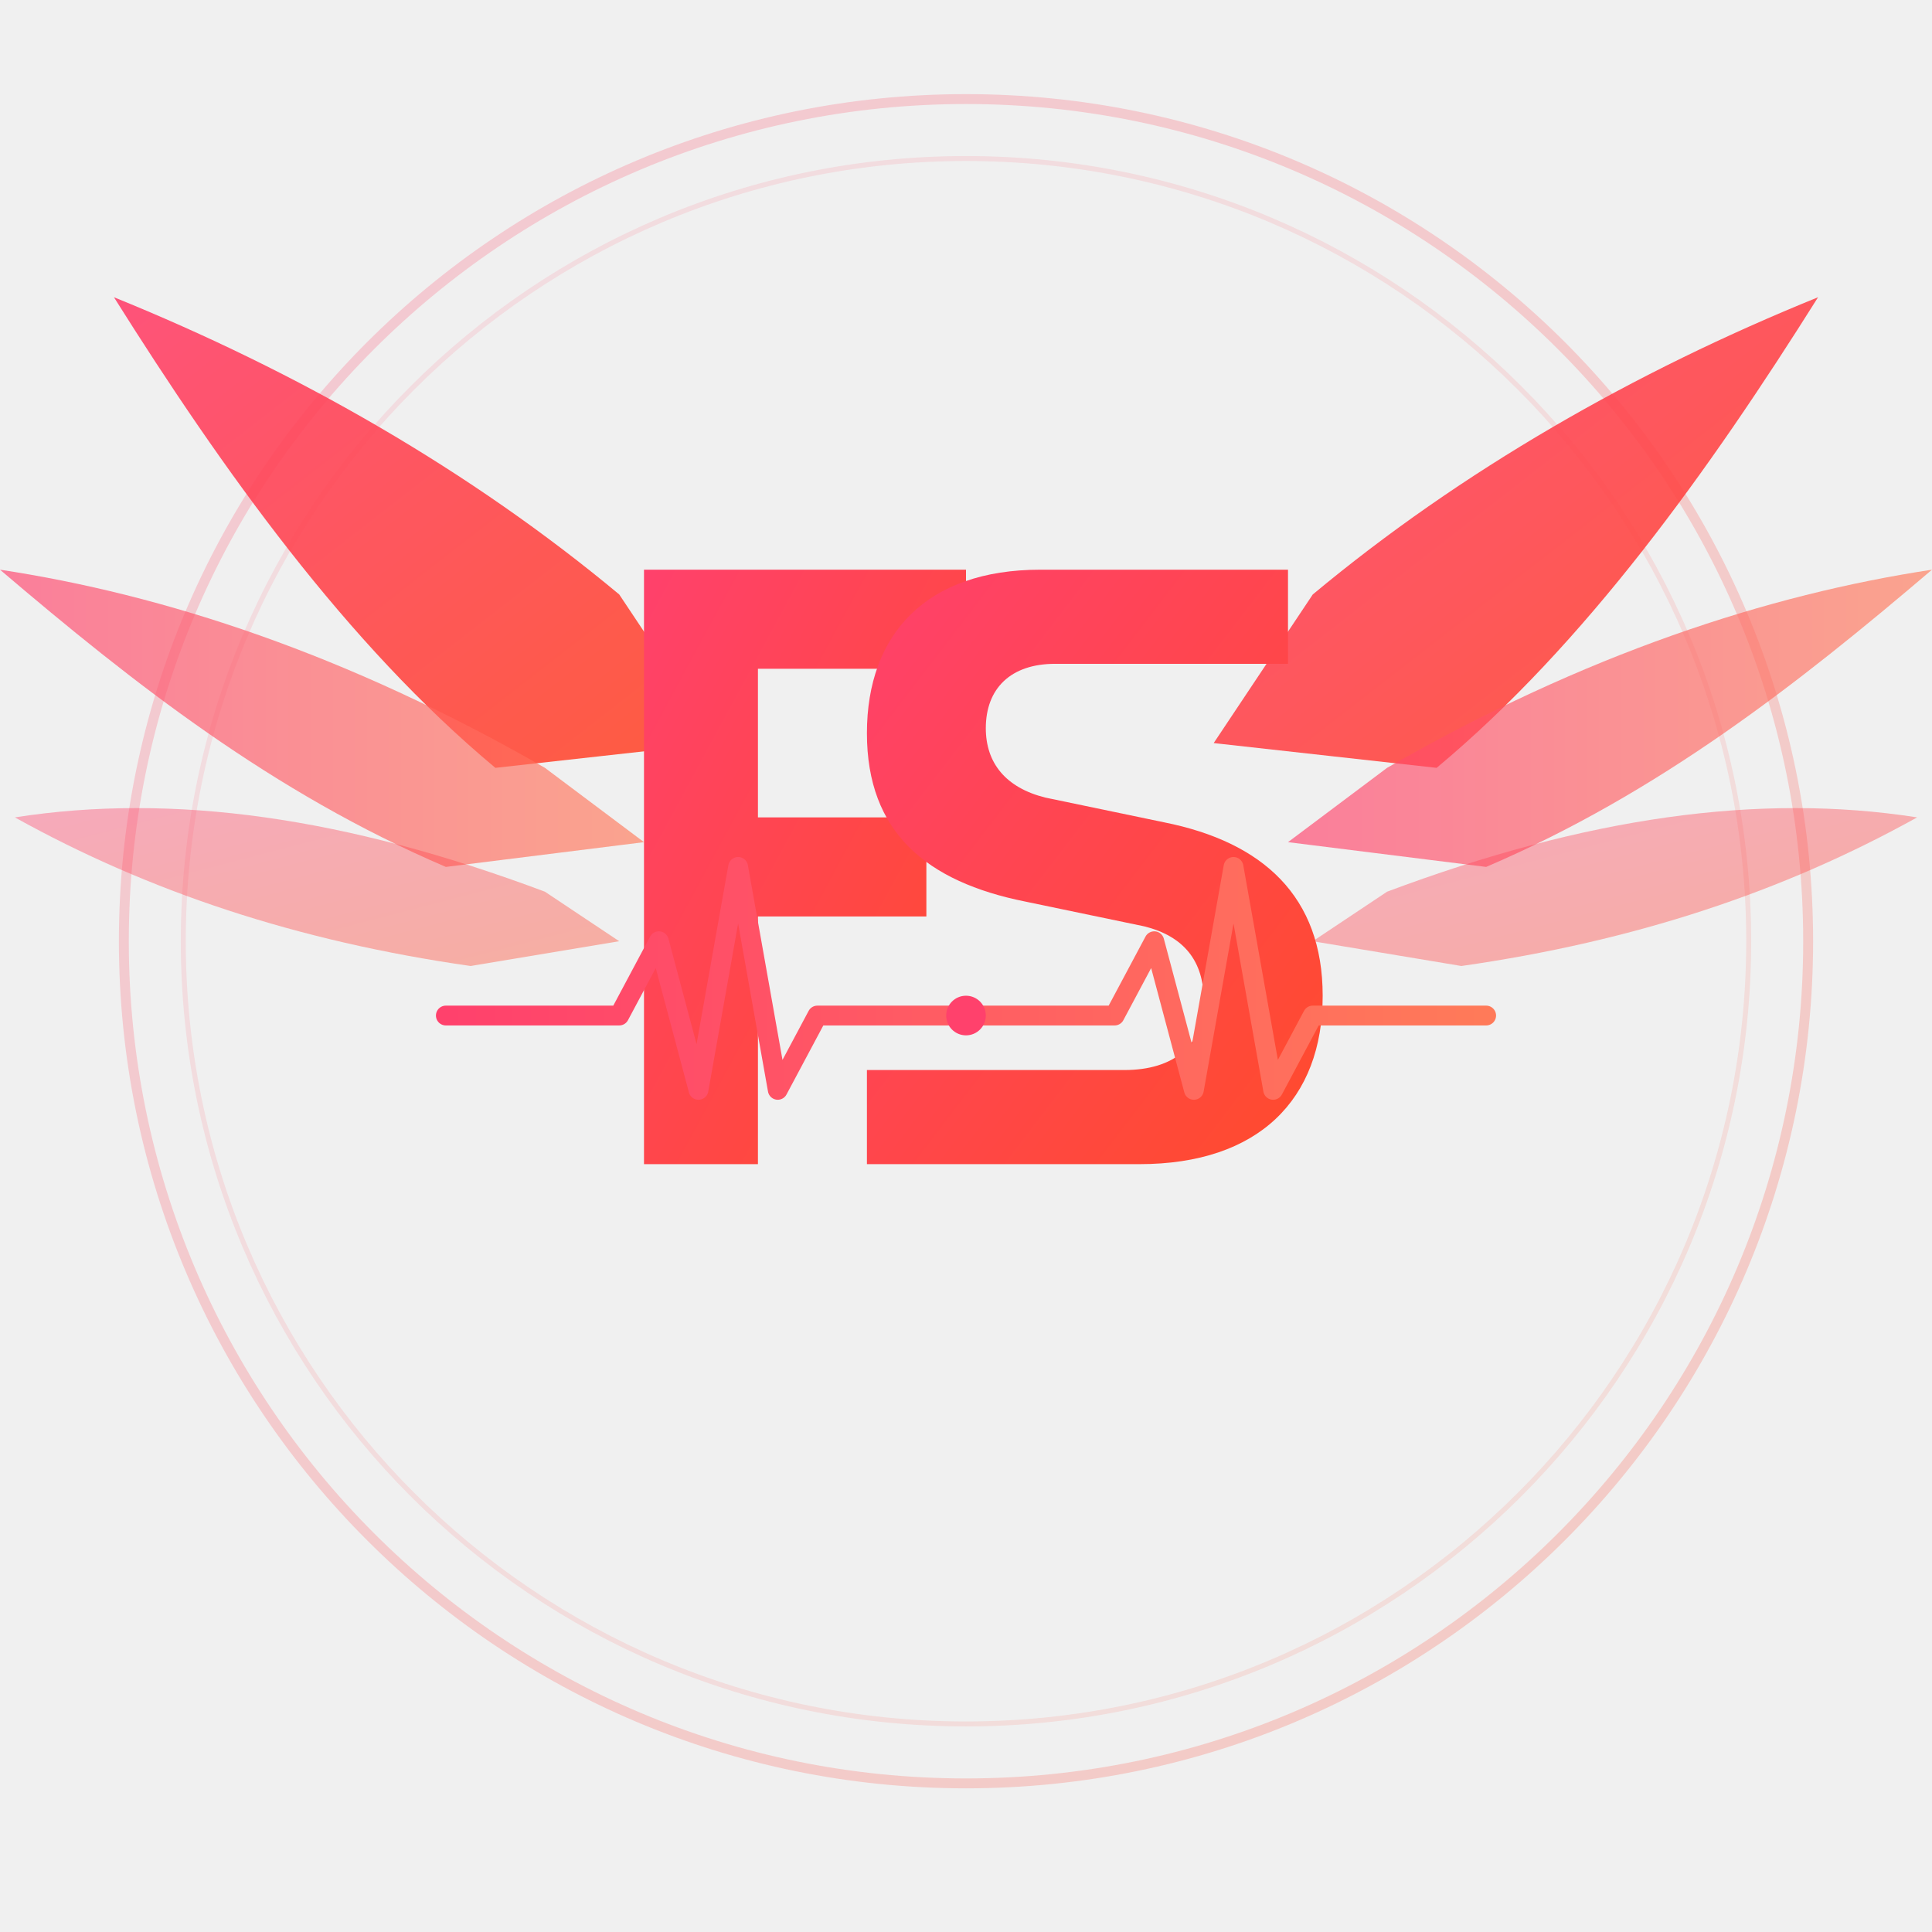
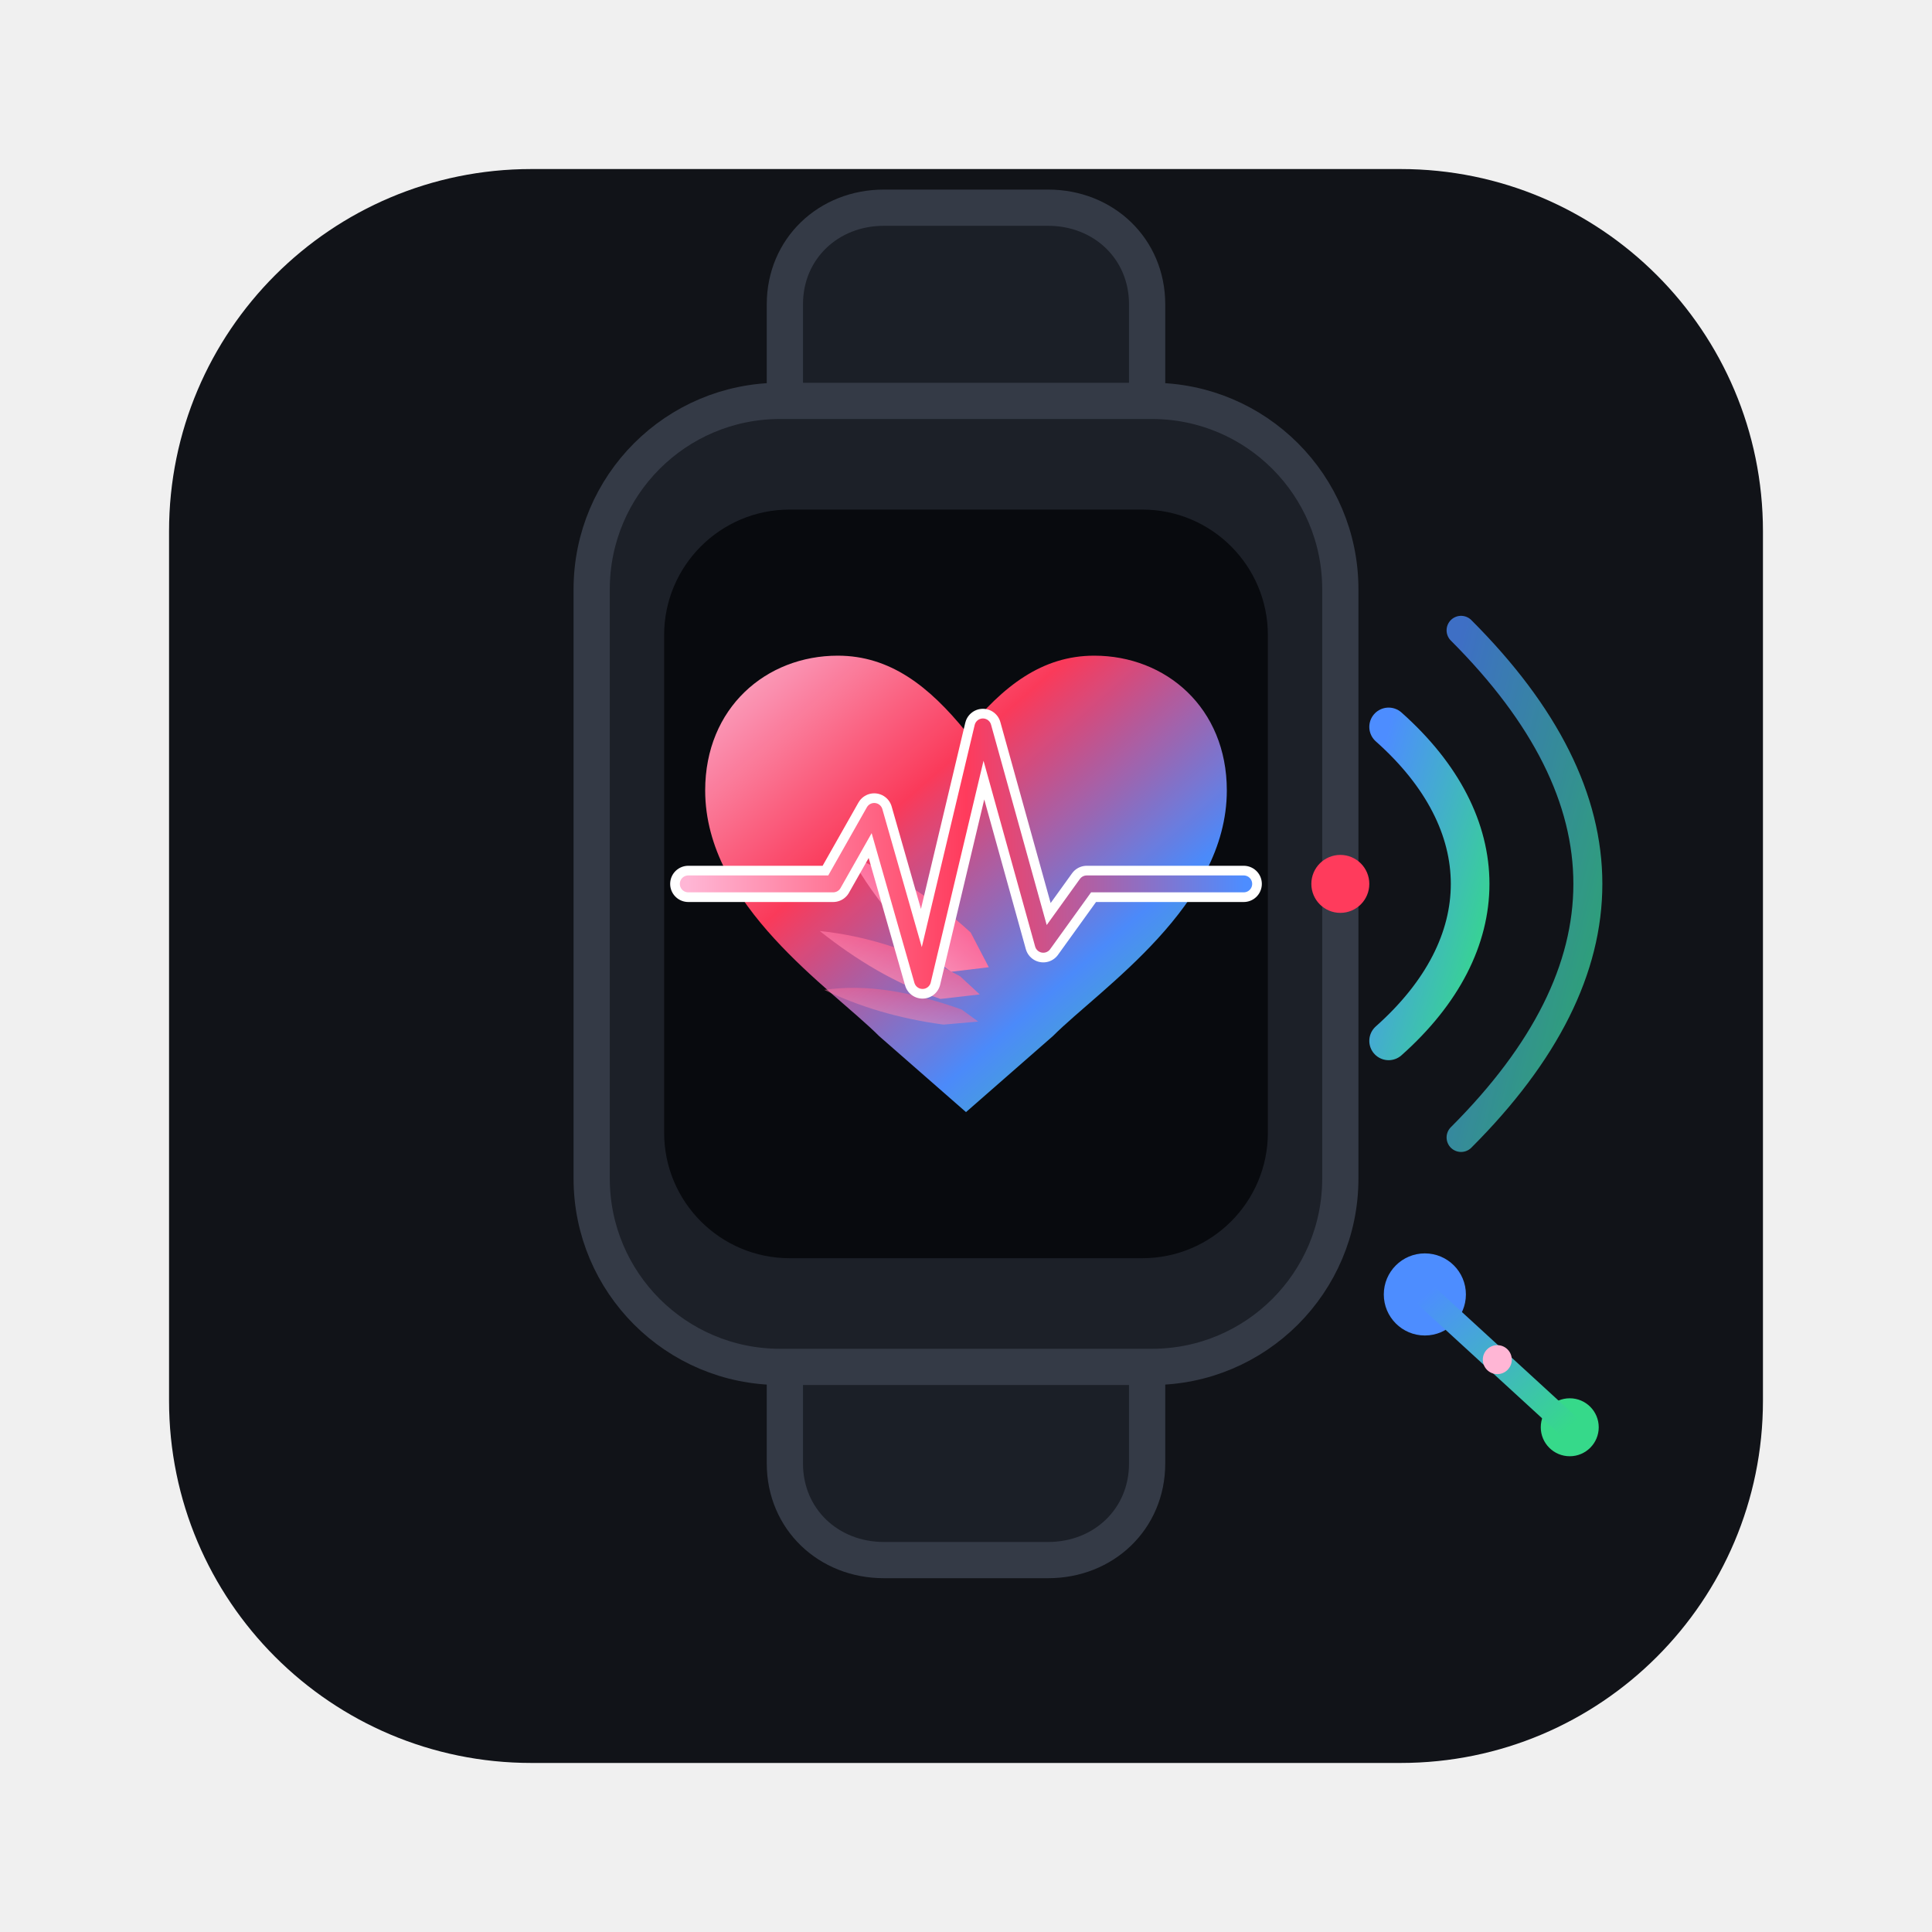
- <svg xmlns="http://www.w3.org/2000/svg" viewBox="55 30 390 390" width="500" height="500">
+ <svg xmlns="http://www.w3.org/2000/svg" viewBox="0 0 800 800" width="800" height="800" role="img" aria-labelledby="title desc">
  <defs>
-     <linearGradient id="main" x1="0%" y1="0%" x2="100%" y2="100%">
-       <stop offset="0%" stop-color="#FF416C" />
-       <stop offset="100%" stop-color="#FF4B2B" />
+     <linearGradient id="heartGradient" x1="0%" y1="0%" x2="100%" y2="100%">
+       <stop offset="0%" stop-color="#FFB6D5" />
+       <stop offset="35%" stop-color="#FF3B5C" />
+       <stop offset="70%" stop-color="#4D8DFF" />
+       <stop offset="100%" stop-color="#36D98A" />
    </linearGradient>
-     <linearGradient id="soft" x1="0%" y1="0%" x2="100%" y2="0%">
-       <stop offset="0%" stop-color="#FF416C" />
-       <stop offset="100%" stop-color="#FF7A59" />
+     <linearGradient id="wingGradient" x1="0%" y1="100%" x2="100%" y2="0%">
+       <stop offset="0%" stop-color="#FFB6D5" />
+       <stop offset="55%" stop-color="#FF6F9D" />
+       <stop offset="100%" stop-color="#FF3B5C" />
+     </linearGradient>
+     <linearGradient id="signalGradient" x1="0%" y1="0%" x2="100%" y2="100%">
+       <stop offset="0%" stop-color="#4D8DFF" />
+       <stop offset="100%" stop-color="#36D98A" />
+     </linearGradient>
+     <linearGradient id="waveGradient" x1="0%" y1="0%" x2="100%" y2="0%">
+       <stop offset="0%" stop-color="#FFB6D5" />
+       <stop offset="50%" stop-color="#FF3B5C" />
+       <stop offset="100%" stop-color="#4D8DFF" />
    </linearGradient>
  </defs>
-   <circle cx="250" cy="220" r="170" fill="none" stroke="url(#main)" stroke-width="2" opacity="0.22" />
-   <circle cx="250" cy="220" r="158" fill="none" stroke="url(#main)" stroke-width="1" opacity="0.12" />
-   <path d="M155 185 C125 160 100 125 78 90 C115 105 150 125 180 150 L200 180 Z" fill="url(#main)" opacity="0.9" />
-   <path d="M145 205 C110 190 82 168 55 145 C88 150 125 162 165 185 L185 200 Z" fill="url(#soft)" opacity="0.65" />
-   <path d="M150 225 C115 220 85 210 58 195 C90 190 125 195 165 210 L180 220 Z" fill="url(#main)" opacity="0.4" />
-   <path d="M345 185 C375 160 400 125 422 90 C385 105 350 125 320 150 L300 180 Z" fill="url(#main)" opacity="0.9" />
-   <path d="M355 205 C390 190 418 168 445 145 C412 150 375 162 335 185 L315 200 Z" fill="url(#soft)" opacity="0.65" />
-   <path d="M350 225 C385 220 415 210 442 195 C410 190 375 195 335 210 L320 220 Z" fill="url(#main)" opacity="0.4" />
-   <g fill="url(#main)">
-     <path d="M185 145 H250 V165 H208 V195 H242 V215 H208 V265 H185 Z" />
-     <path d="M315 145 H265 C242 145 230 158 230 178 C230 198 242 208 262 212 L286 217 C294 219 298 224 298 232 C298 241 292 246 282 246 H230 V265 H285 C309 265 322 252 322 231 C322 211 310 200 290 196 L266 191 C258 189 254 184 254 177 C254 169 259 164 268 164 H315 Z" />
-   </g>
-   <polyline points="145,235 170,235 180,235 188,220 196,250 204,205 212,250 220,235 280,235 288,220 296,250 304,205 312,250 320,235 355,235" fill="none" stroke="url(#soft)" stroke-width="4" stroke-linecap="round" stroke-linejoin="round" />
-   <circle cx="250" cy="235" r="4" fill="#FF416C" />
+   <rect x="70" y="70" width="660" height="660" rx="150" fill="#111318" />
+   <path d="M 325 186 L 325 126 C 325 103 343 86 366 86 L 434 86 C 457 86 475 103 475 126 L 475 186" fill="#1B1F27" stroke="#343A46" stroke-width="15" />
+   <path d="M 325 546 L 325 606 C 325 629 343 646 366 646 L 434 646 C 457 646 475 629 475 606 L 475 546" fill="#1B1F27" stroke="#343A46" stroke-width="15" />
+   <rect x="245" y="166" width="310" height="400" rx="78" fill="#1C2028" stroke="#343A46" stroke-width="15" />
+   <rect x="275" y="211" width="250" height="310" rx="52" fill="#080A0E" />
+   <path d="M 364 429 C 344.2 409.2 292 375 292 327.3 C 292 293.1 317.2 271.5 346.9 271.5 C 368.5 271.5 384.7 284.1 400 303 C 415.3 284.1 431.5 271.5 453.1 271.5 C 482.8 271.5 508 293.1 508 327.3 C 508 375 455.8 409.2 436 429 L 400 460.5 Z" fill="url(#heartGradient)" opacity="0.98" />
+   <path d="M 393.81 402.39 C 378.19 391.14 363.19 374.26 351.94 354.26 C 369.44 361.76 386.31 371.76 401.94 386.14 L 409.44 400.51 Z" fill="url(#wingGradient)" opacity="0.95" />
+   <path d="M 389.44 413.64 C 370.69 407.39 354.44 397.39 339.44 385.51 C 357.56 387.39 376.94 393.01 397.56 404.26 L 405.69 411.76 Z" fill="url(#wingGradient)" opacity="0.72" />
+   <path d="M 390.69 424.26 C 371.94 421.76 355.69 416.76 341.31 409.89 C 358.81 407.39 376.94 410.51 398.19 418.01 L 405.06 423.01 Z" fill="url(#wingGradient)" opacity="0.48" />
+   <path d="M 285 366 L 325 366 L 345 366 L 362 336 L 382 406 L 407 301 L 432 391 L 450 366 L 515 366" fill="none" stroke="#FFFFFF" stroke-width="15" stroke-linecap="round" stroke-linejoin="round" />
+   <path d="M 285 366 L 325 366 L 345 366 L 362 336 L 382 406 L 407 301 L 432 391 L 450 366 L 515 366" fill="none" stroke="url(#waveGradient)" stroke-width="7" stroke-linecap="round" stroke-linejoin="round" />
+   <path d="M 575 301 C 620 341 620 391 575 431" fill="none" stroke="url(#signalGradient)" stroke-width="16" stroke-linecap="round" />
+   <path d="M 605 261 C 675 331 675 401 605 471" fill="none" stroke="url(#signalGradient)" stroke-width="12" stroke-linecap="round" opacity="0.75" />
+   <circle cx="555" cy="366" r="12" fill="#FF3B5C" />
+   <circle cx="590" cy="536" r="17" fill="#4D8DFF" />
+   <circle cx="650" cy="591" r="12" fill="#36D98A" />
+   <path d="M590 536 L650 591" stroke="url(#signalGradient)" stroke-width="10" stroke-linecap="round" />
+   <circle cx="620" cy="563" r="6" fill="#FFB6D5" />
</svg>
